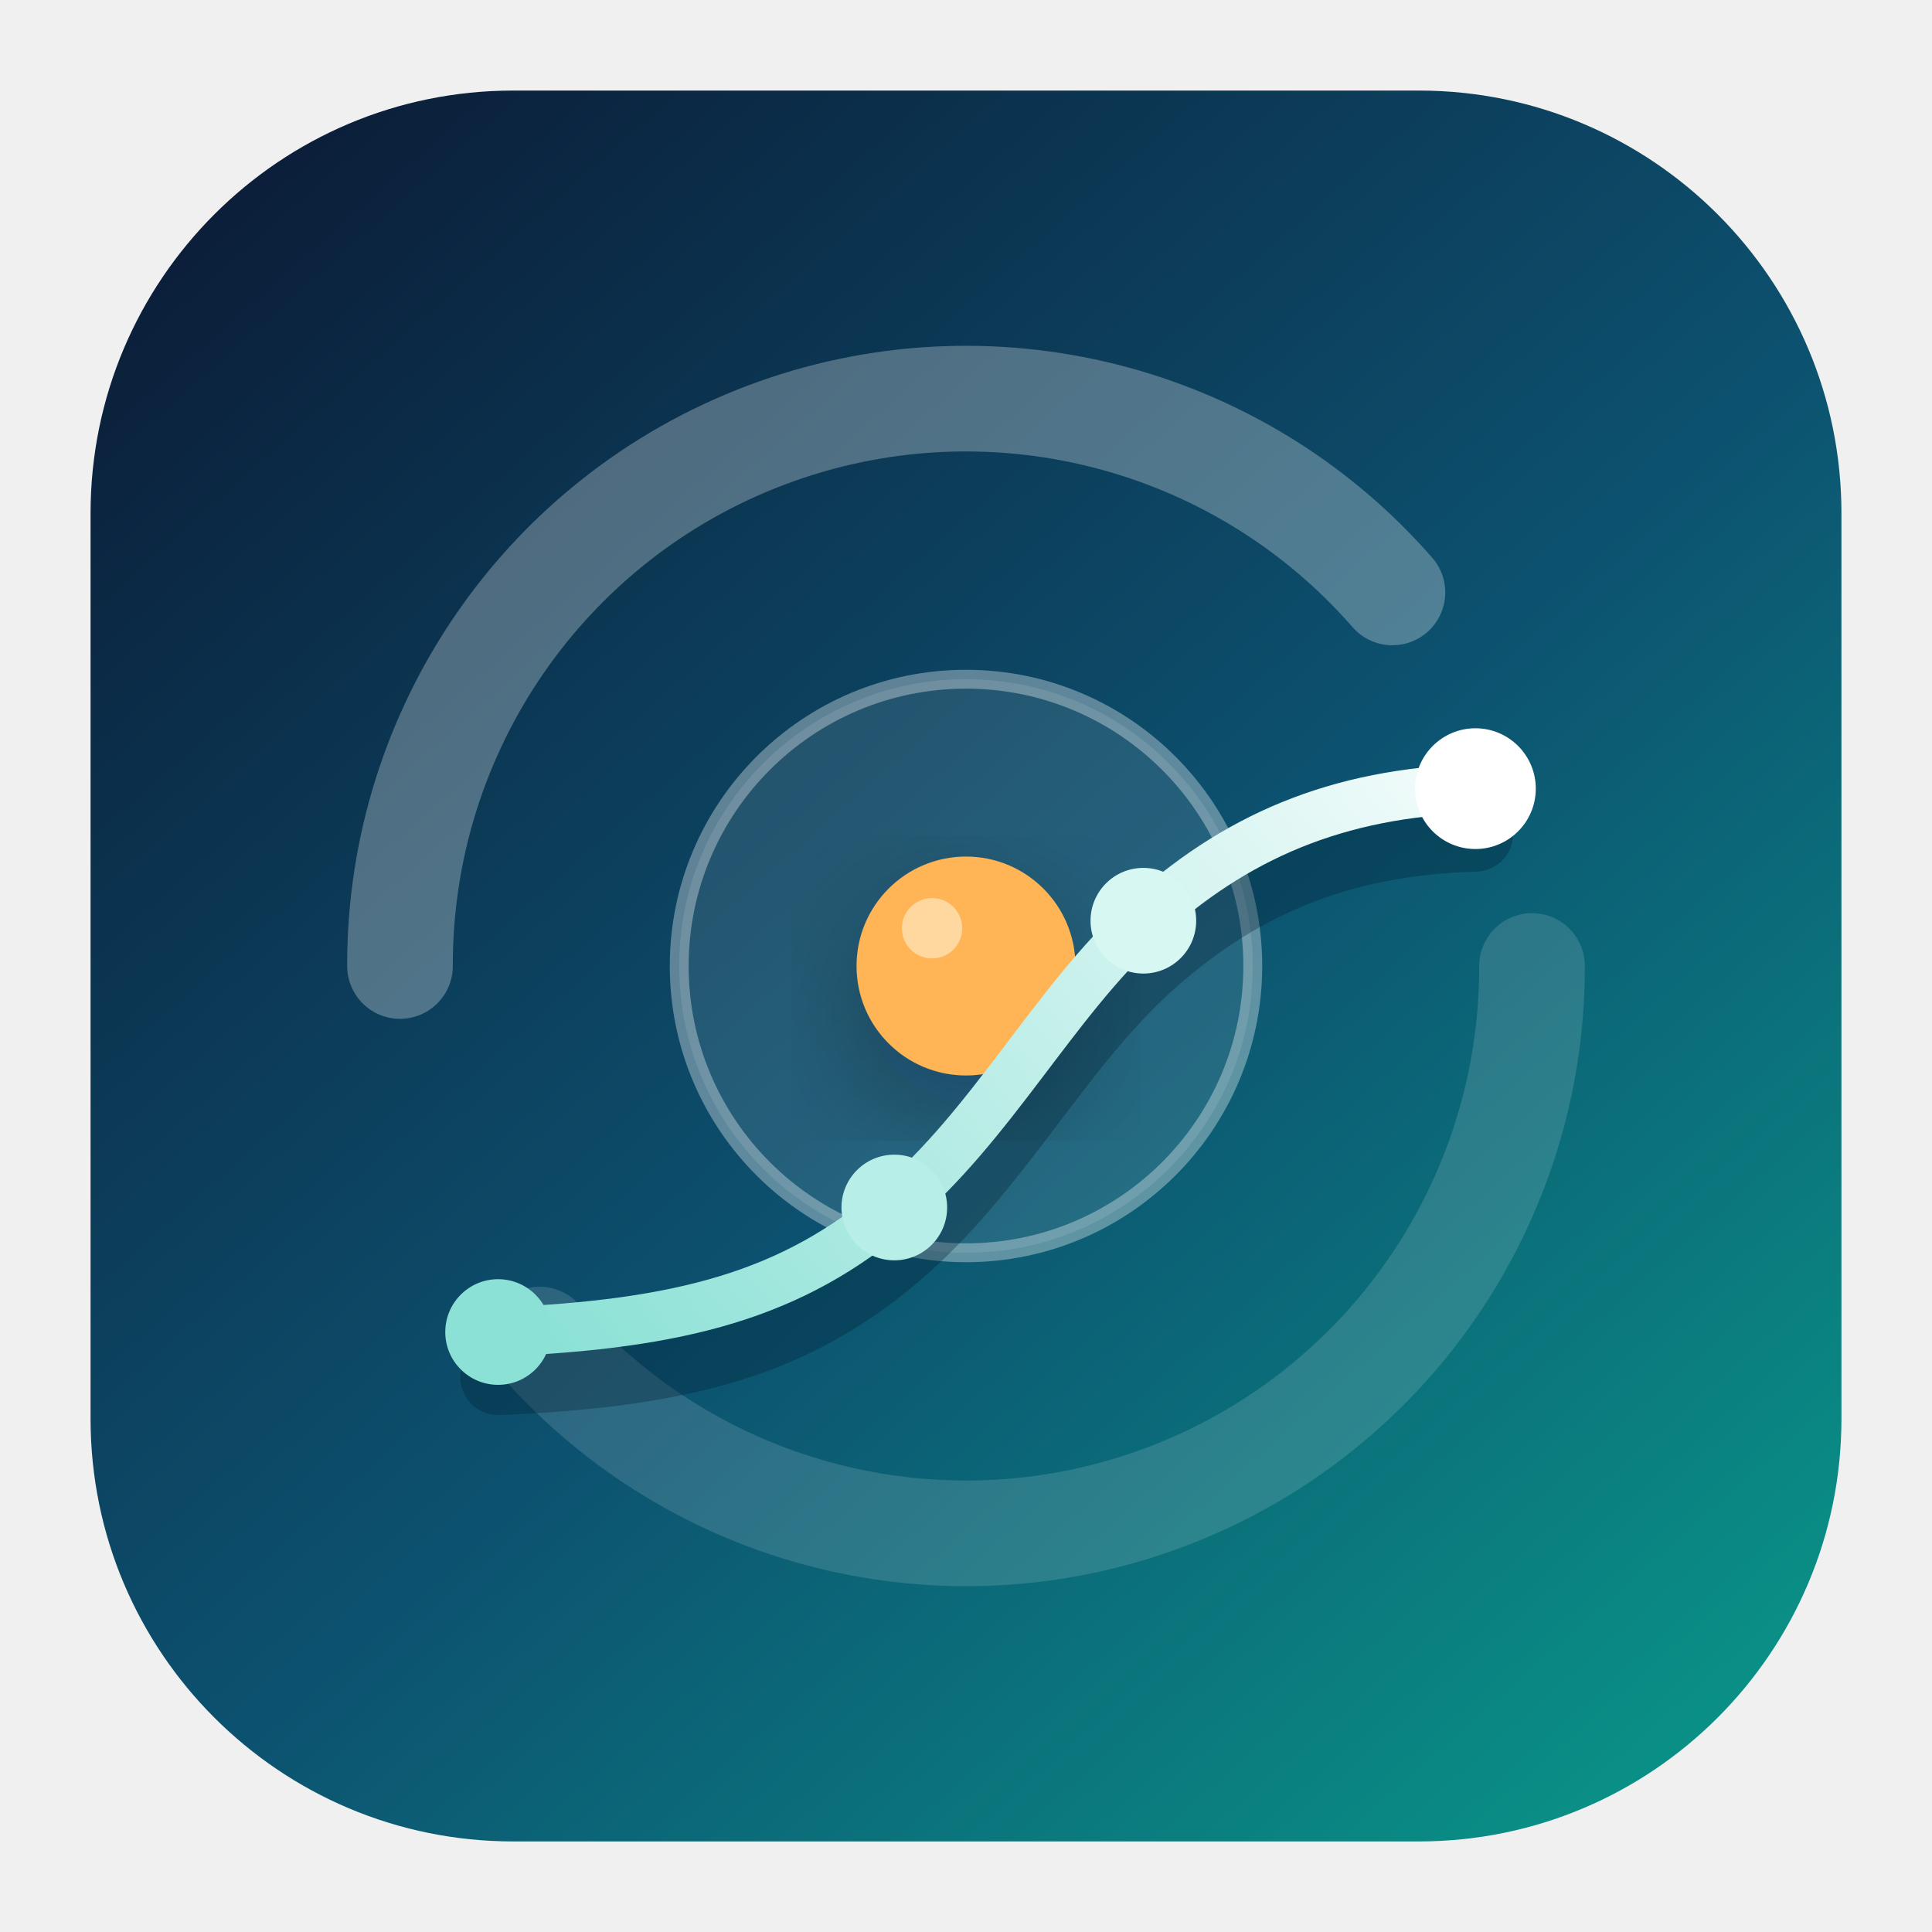
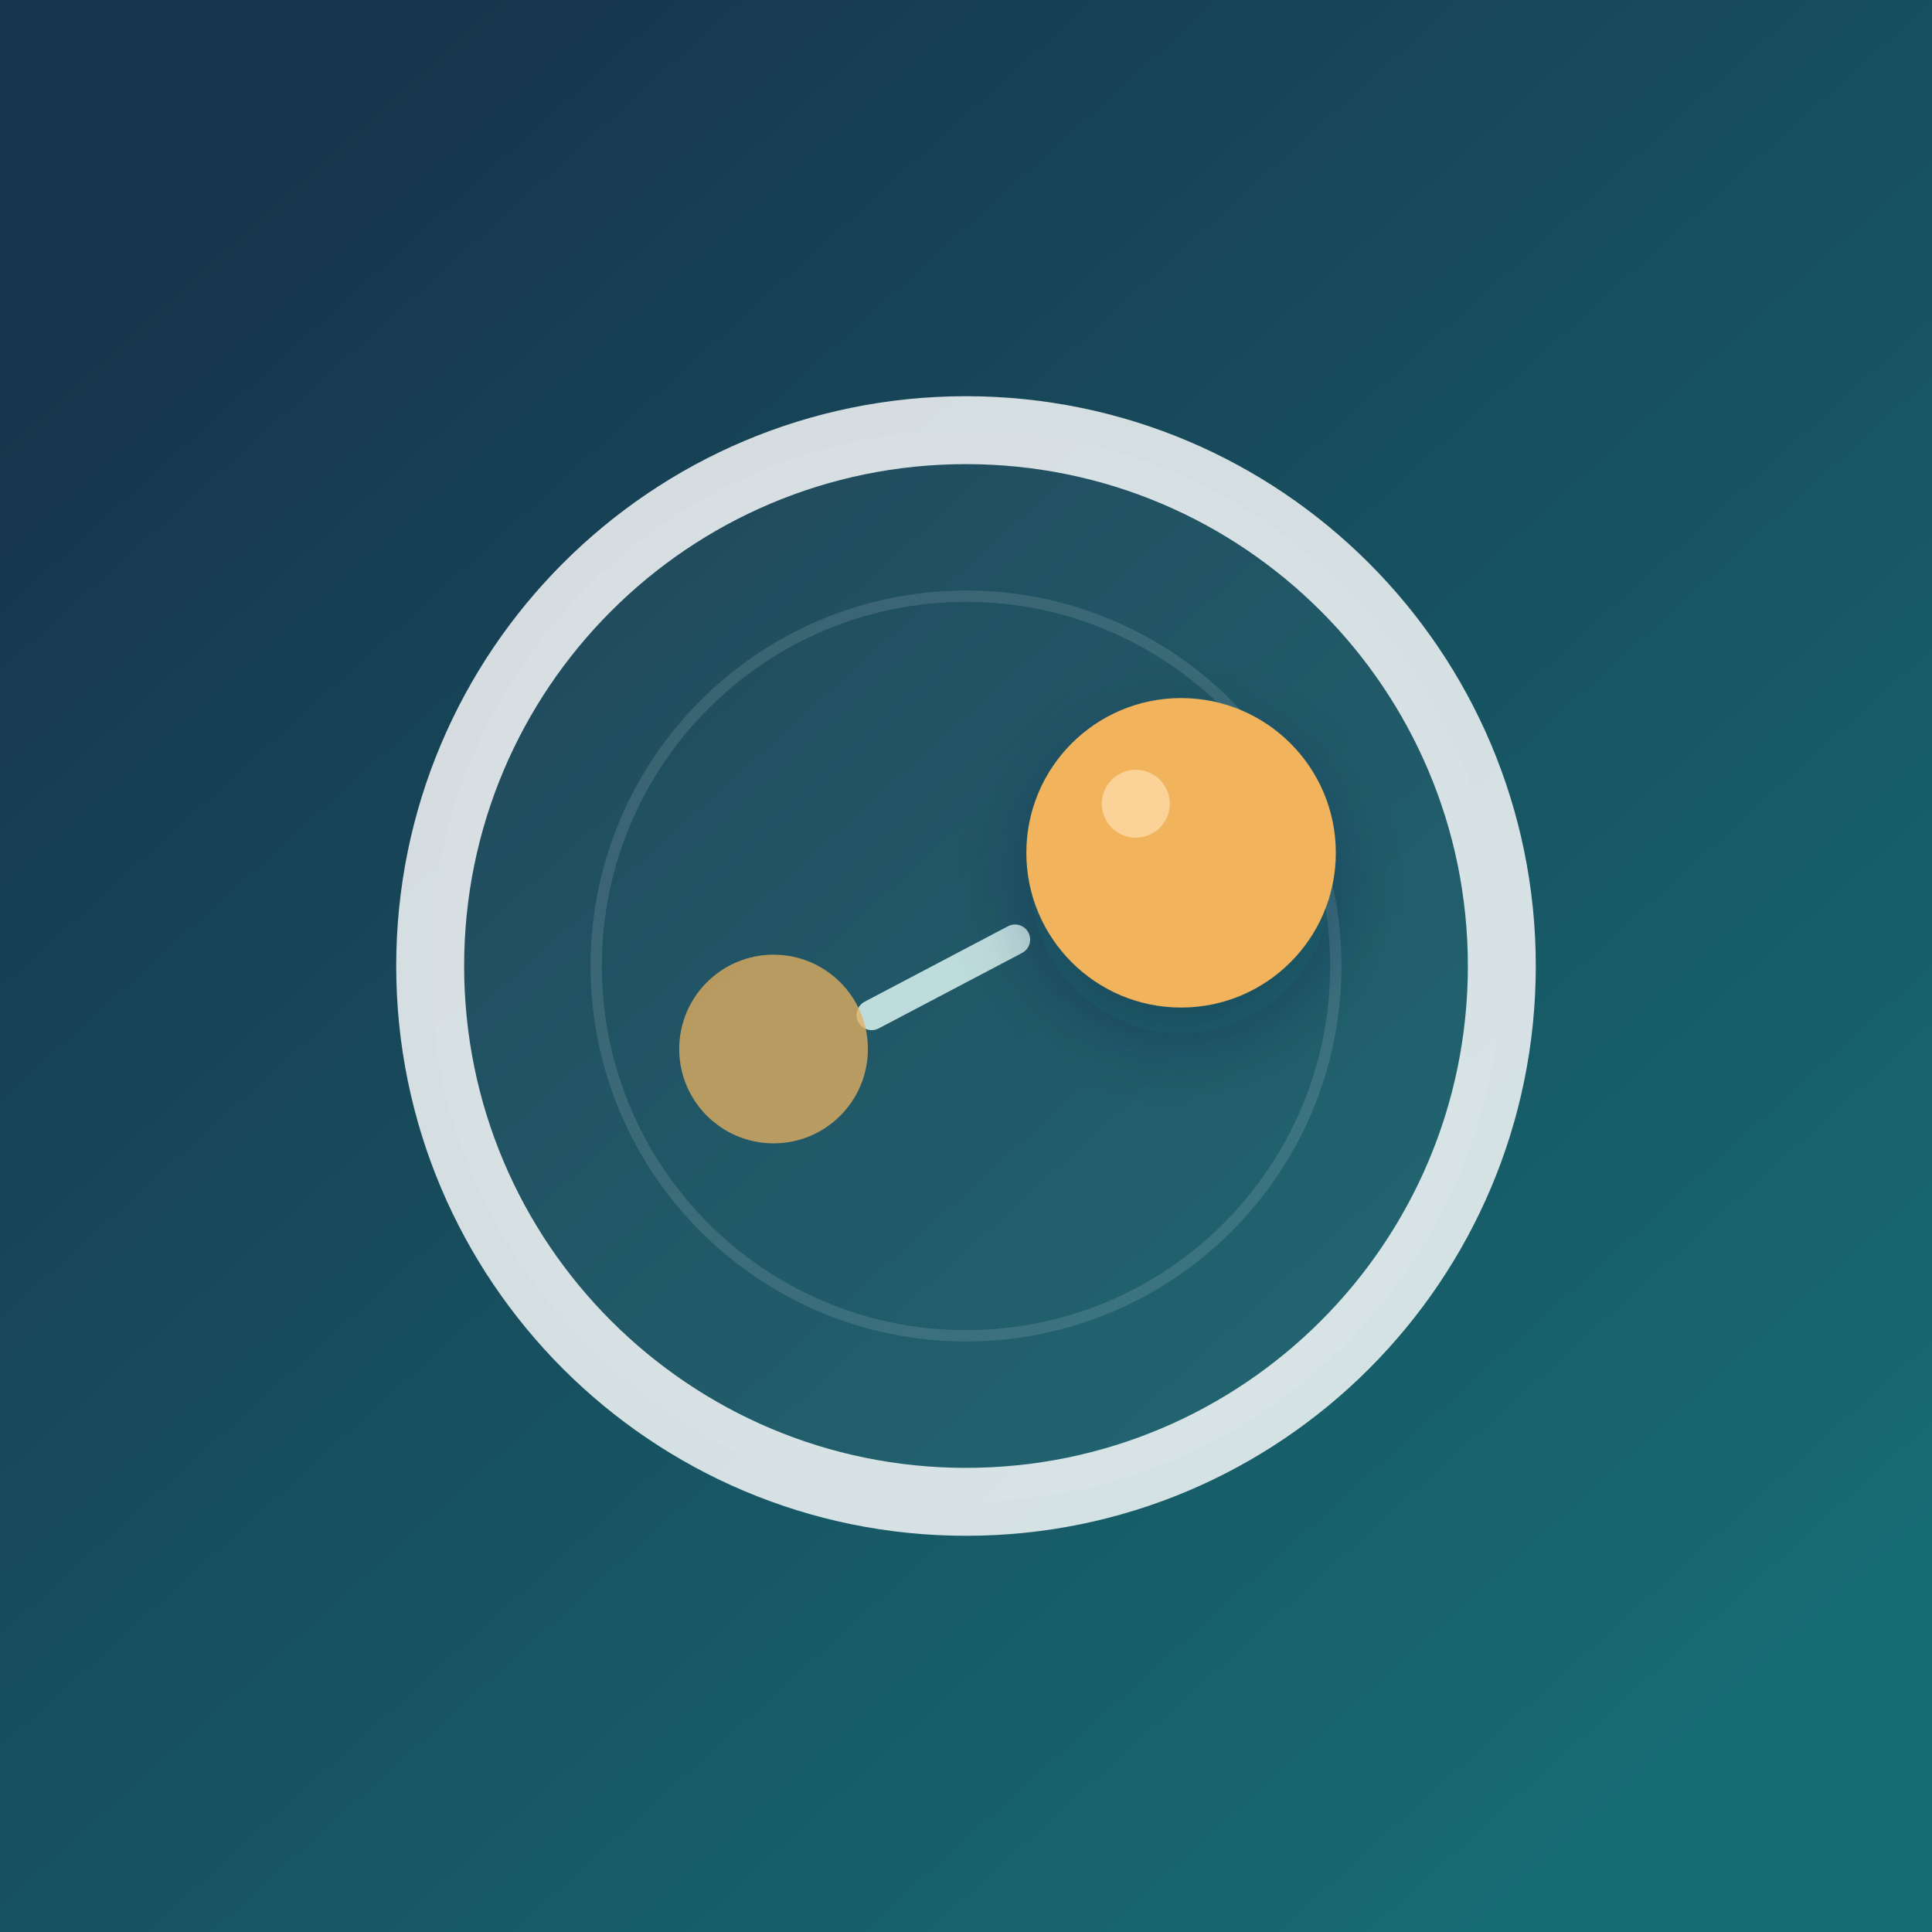
<svg xmlns="http://www.w3.org/2000/svg" viewBox="0 0 512 512" role="img" aria-labelledby="title desc">
  <defs>
-     <linearGradient id="bg" x1="72" y1="48" x2="440" y2="464" gradientUnits="userSpaceOnUse">
-       <stop stop-color="#0B1F3A" />
-       <stop offset="0.55" stop-color="#0C5270" />
-       <stop offset="1" stop-color="#0A8F86" />
+     <linearGradient id="background" x1="72" y1="48" x2="448" y2="464" gradientUnits="userSpaceOnUse">
+       <stop stop-color="#17364D" />
+       <stop offset="1" stop-color="#176B73" />
    </linearGradient>
-     <linearGradient id="curve" x1="142" y1="354" x2="390" y2="151" gradientUnits="userSpaceOnUse">
-       <stop stop-color="#8BE1D6" />
-       <stop offset="1" stop-color="#FFFFFF" />
-     </linearGradient>
-     <filter id="shadow" x="-30%" y="-30%" width="160%" height="160%">
-       <feDropShadow dx="0" dy="12" stdDeviation="16" flood-color="#00101D" flood-opacity=".28" />
+     <filter id="nodule-shadow" x="-40%" y="-40%" width="180%" height="180%">
+       <feDropShadow dx="0" dy="8" stdDeviation="10" flood-color="#0D2A38" flood-opacity=".28" />
    </filter>
  </defs>
-   <rect x="24" y="24" width="464" height="464" rx="112" fill="url(#bg)" />
-   <path d="M106 256a150 150 0 0 1 263-99" fill="none" stroke="#FFFFFF" stroke-opacity=".28" stroke-width="28" stroke-linecap="round" />
-   <path d="M406 256a150 150 0 0 1-263 99" fill="none" stroke="#FFFFFF" stroke-opacity=".14" stroke-width="28" stroke-linecap="round" />
-   <circle cx="256" cy="256" r="76" fill="#FFFFFF" fill-opacity=".10" stroke="#FFFFFF" stroke-opacity=".34" stroke-width="5" />
-   <circle cx="256" cy="256" r="29" fill="#FFB454" filter="url(#shadow)" />
-   <circle cx="247" cy="246" r="8" fill="#FFE1B5" fill-opacity=".78" />
-   <path d="M132 365c49-2 78-10 105-33 26-22 42-54 66-76 24-22 51-34 88-35" fill="none" stroke="#001E31" stroke-opacity=".32" stroke-width="20" stroke-linecap="round" />
-   <path d="M132 353c49-2 78-10 105-33 26-22 42-54 66-76 24-22 51-34 88-35" fill="none" stroke="url(#curve)" stroke-width="13" stroke-linecap="round" />
-   <circle cx="132" cy="353" r="14" fill="#8BE1D6" />
-   <circle cx="237" cy="320" r="14" fill="#B7EEE8" />
-   <circle cx="303" cy="244" r="14" fill="#D7F7F3" />
-   <circle cx="391" cy="209" r="16" fill="#FFFFFF" />
+   <rect width="512" height="512" fill="url(#background)" />
+   <circle cx="256" cy="256" r="142" fill="#FFFFFF" fill-opacity=".045" stroke="#FFFFFF" stroke-opacity=".82" stroke-width="18" />
+   <circle cx="256" cy="256" r="98" fill="none" stroke="#FFFFFF" stroke-opacity=".12" stroke-width="3" />
+   <path d="M231 269l38-20" fill="none" stroke="#BFDCDD" stroke-width="8" stroke-linecap="round" />
+   <circle cx="205" cy="278" r="25" fill="#E3AE61" fill-opacity=".78" />
+   <circle cx="313" cy="226" r="41" fill="#F1B45B" filter="url(#nodule-shadow)" />
+   <circle cx="301" cy="213" r="9" fill="#FFE3B7" fill-opacity=".68" />
</svg>
